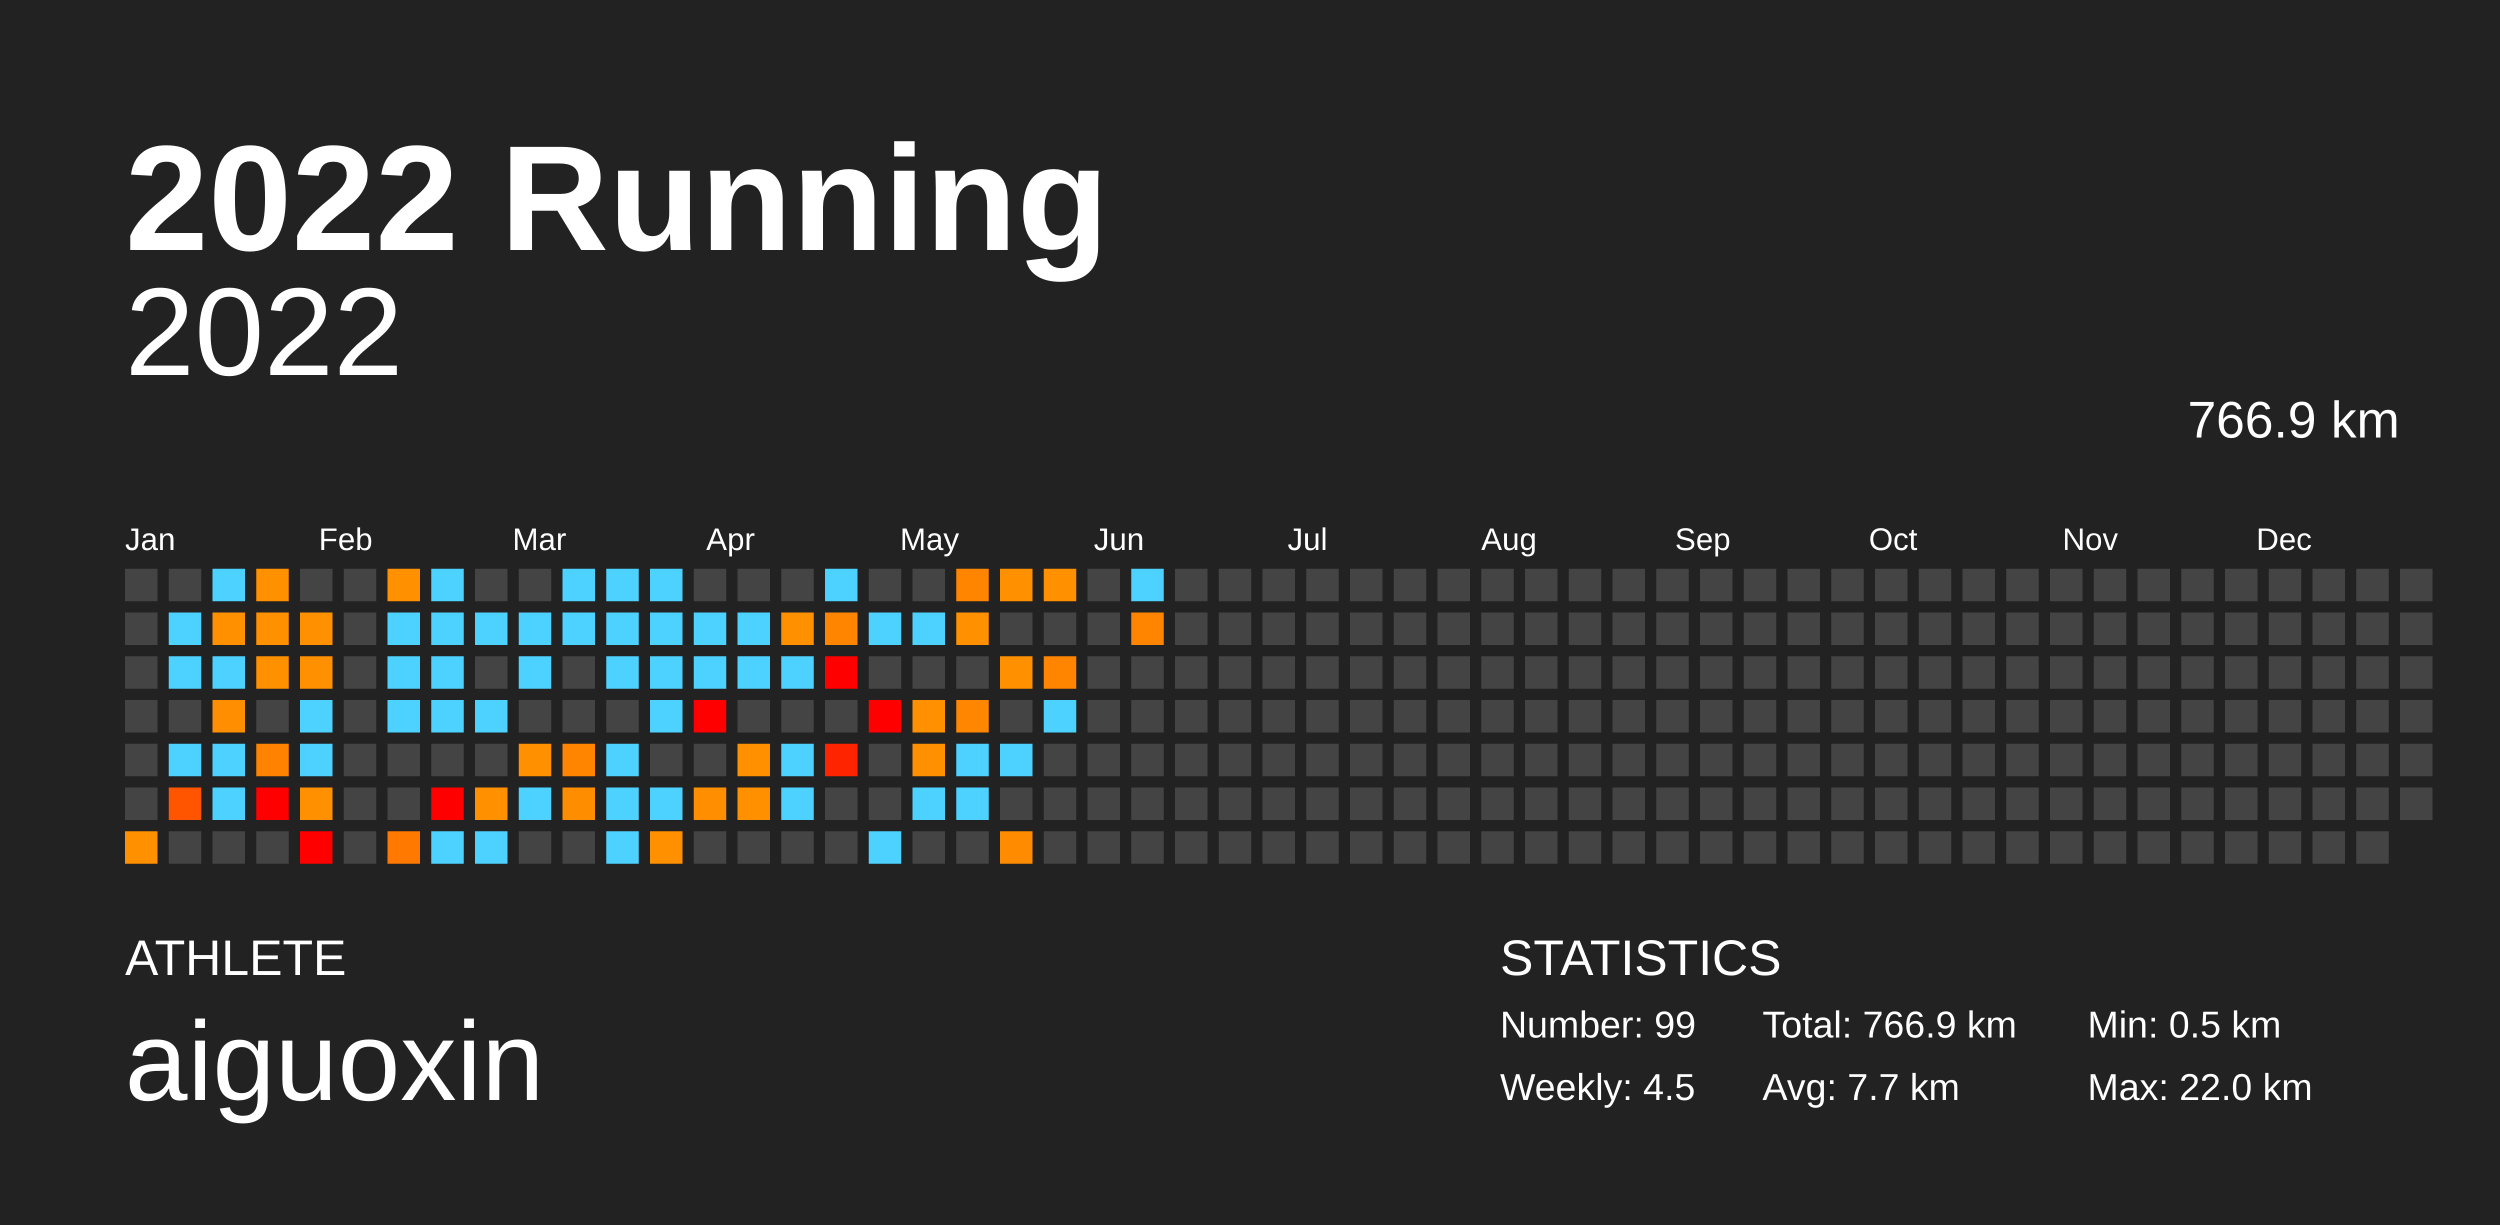
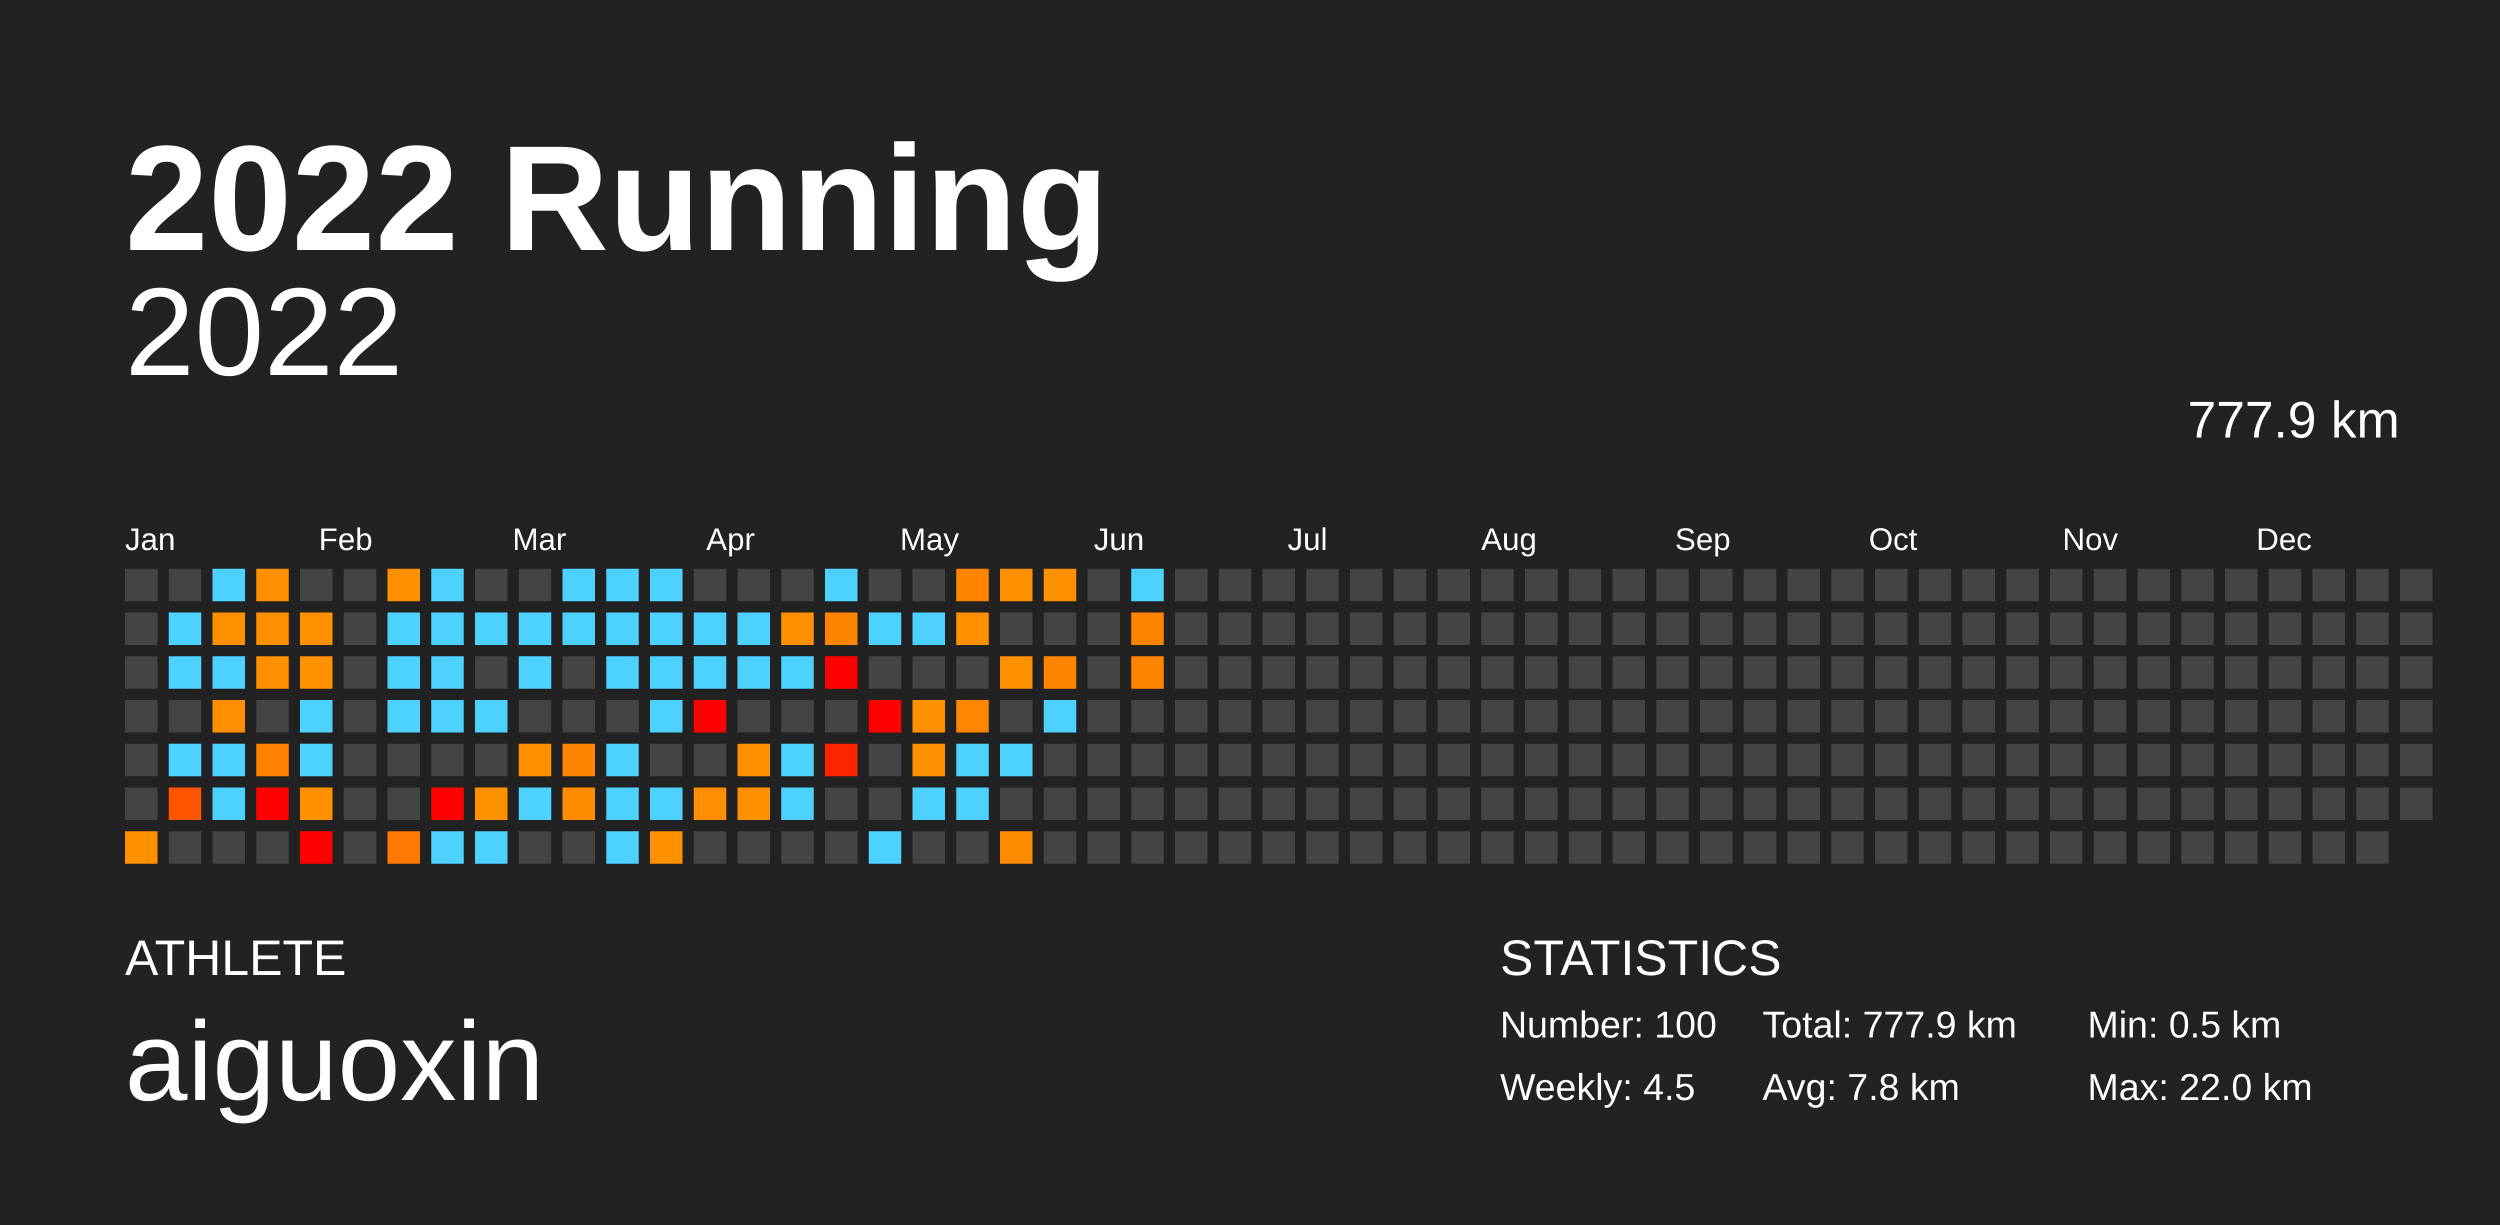
<svg xmlns="http://www.w3.org/2000/svg" baseProfile="full" height="98mm" version="1.1" viewBox="0,0,200,98" width="200mm">
  <defs />
  <rect fill="#222222" height="98" width="200" x="0" y="0" />
  <text fill="#FFFFFF" style="font-size:12px; font-family:Arial; font-weight:bold;" x="10" y="20">2022 Running</text>
  <text fill="#FFFFFF" style="font-size:4px; font-family:Arial" x="10" y="78">ATHLETE</text>
  <text fill="#FFFFFF" style="font-size:9px; font-family:Arial" x="10" y="88">aiguoxin</text>
  <text fill="#FFFFFF" style="font-size:4px; font-family:Arial" x="120" y="78">STATISTICS</text>
-   <text fill="#FFFFFF" style="font-size:3px; font-family:Arial" x="120" y="83">Number: 99</text>
+   <text fill="#FFFFFF" style="font-size:3px; font-family:Arial" x="120" y="83">Number: 100</text>
  <text fill="#FFFFFF" style="font-size:3px; font-family:Arial" x="120" y="88">Weekly: 4.5</text>
-   <text fill="#FFFFFF" style="font-size:3px; font-family:Arial" x="141" y="83">Total: 766.9 km</text>
-   <text fill="#FFFFFF" style="font-size:3px; font-family:Arial" x="141" y="88">Avg: 7.7 km</text>
+   <text fill="#FFFFFF" style="font-size:3px; font-family:Arial" x="141" y="83">Total: 777.9 km</text>
+   <text fill="#FFFFFF" style="font-size:3px; font-family:Arial" x="141" y="88">Avg: 7.8 km</text>
  <text fill="#FFFFFF" style="font-size:3px; font-family:Arial" x="167" y="83">Min: 0.5 km</text>
  <text fill="#FFFFFF" style="font-size:3px; font-family:Arial" x="167" y="88">Max: 22.0 km</text>
  <text alignment-baseline="hanging" fill="#FFFFFF" style="font-size:10.0px; font-family:Arial;" x="10" y="30">2022</text>
-   <text alignment-baseline="hanging" fill="#FFFFFF" style="font-size:4.125px; font-family:Arial;" x="175" y="35">766.9 km</text>
+   <text alignment-baseline="hanging" fill="#FFFFFF" style="font-size:4.125px; font-family:Arial;" x="175" y="35">777.9 km</text>
  <text fill="#FFFFFF" style="font-size:2.5px; font-family:Arial" x="10.0" y="44">Jan</text>
  <text fill="#FFFFFF" style="font-size:2.5px; font-family:Arial" x="25.5" y="44">Feb</text>
  <text fill="#FFFFFF" style="font-size:2.5px; font-family:Arial" x="41.0" y="44">Mar</text>
  <text fill="#FFFFFF" style="font-size:2.5px; font-family:Arial" x="56.5" y="44">Apr</text>
  <text fill="#FFFFFF" style="font-size:2.5px; font-family:Arial" x="72.0" y="44">May</text>
  <text fill="#FFFFFF" style="font-size:2.5px; font-family:Arial" x="87.5" y="44">Jun</text>
  <text fill="#FFFFFF" style="font-size:2.5px; font-family:Arial" x="103.0" y="44">Jul</text>
  <text fill="#FFFFFF" style="font-size:2.5px; font-family:Arial" x="118.5" y="44">Aug</text>
  <text fill="#FFFFFF" style="font-size:2.5px; font-family:Arial" x="134.0" y="44">Sep</text>
  <text fill="#FFFFFF" style="font-size:2.5px; font-family:Arial" x="149.5" y="44">Oct</text>
  <text fill="#FFFFFF" style="font-size:2.5px; font-family:Arial" x="165.0" y="44">Nov</text>
  <text fill="#FFFFFF" style="font-size:2.5px; font-family:Arial" x="180.5" y="44">Dec</text>
  <rect fill="#444444" height="2.6" width="2.6" x="10.0" y="45.5" />
  <rect fill="#444444" height="2.6" width="2.6" x="10.0" y="49.0" />
  <rect fill="#444444" height="2.6" width="2.6" x="10.0" y="52.5" />
  <rect fill="#444444" height="2.6" width="2.6" x="10.0" y="56.0" />
  <rect fill="#444444" height="2.6" width="2.6" x="10.0" y="59.5" />
  <rect fill="#444444" height="2.6" width="2.6" x="10.0" y="63.0" />
  <rect fill="#ff9000" height="2.6" width="2.6" x="10.0" y="66.5" />
  <rect fill="#444444" height="2.6" width="2.6" x="13.5" y="45.5" />
  <rect fill="#4dd2ff" height="2.6" width="2.6" x="13.5" y="49.0" />
  <rect fill="#4dd2ff" height="2.6" width="2.6" x="13.5" y="52.5" />
  <rect fill="#444444" height="2.6" width="2.6" x="13.5" y="56.0" />
  <rect fill="#4dd2ff" height="2.6" width="2.6" x="13.5" y="59.5" />
  <rect fill="#ff5400" height="2.6" width="2.6" x="13.5" y="63.0" />
  <rect fill="#444444" height="2.6" width="2.6" x="13.5" y="66.5" />
  <rect fill="#4dd2ff" height="2.6" width="2.6" x="17.0" y="45.5" />
  <rect fill="#ff9000" height="2.6" width="2.6" x="17.0" y="49.0" />
  <rect fill="#4dd2ff" height="2.6" width="2.6" x="17.0" y="52.5" />
  <rect fill="#ff8f00" height="2.6" width="2.6" x="17.0" y="56.0" />
  <rect fill="#4dd2ff" height="2.6" width="2.6" x="17.0" y="59.5" />
  <rect fill="#4dd2ff" height="2.6" width="2.6" x="17.0" y="63.0" />
  <rect fill="#444444" height="2.6" width="2.6" x="17.0" y="66.5" />
  <rect fill="#ff9000" height="2.6" width="2.6" x="20.5" y="45.5" />
  <rect fill="#ff9000" height="2.6" width="2.6" x="20.5" y="49.0" />
  <rect fill="#ff9000" height="2.6" width="2.6" x="20.5" y="52.5" />
  <rect fill="#444444" height="2.6" width="2.6" x="20.5" y="56.0" />
  <rect fill="#ff8300" height="2.6" width="2.6" x="20.5" y="59.5" />
  <rect fill="red" height="2.6" width="2.6" x="20.5" y="63.0" />
  <rect fill="#444444" height="2.6" width="2.6" x="20.5" y="66.5" />
  <rect fill="#444444" height="2.6" width="2.6" x="24.0" y="45.5" />
  <rect fill="#ff9000" height="2.6" width="2.6" x="24.0" y="49.0" />
  <rect fill="#ff9000" height="2.6" width="2.6" x="24.0" y="52.5" />
  <rect fill="#4dd2ff" height="2.6" width="2.6" x="24.0" y="56.0" />
  <rect fill="#4dd2ff" height="2.6" width="2.6" x="24.0" y="59.5" />
  <rect fill="#ff9000" height="2.6" width="2.6" x="24.0" y="63.0" />
  <rect fill="red" height="2.6" width="2.6" x="24.0" y="66.5" />
  <rect fill="#444444" height="2.6" width="2.6" x="27.5" y="45.5" />
  <rect fill="#444444" height="2.6" width="2.6" x="27.5" y="49.0" />
  <rect fill="#444444" height="2.6" width="2.6" x="27.5" y="52.5" />
  <rect fill="#444444" height="2.6" width="2.6" x="27.5" y="56.0" />
  <rect fill="#444444" height="2.6" width="2.6" x="27.5" y="59.5" />
  <rect fill="#444444" height="2.6" width="2.6" x="27.5" y="63.0" />
  <rect fill="#444444" height="2.6" width="2.6" x="27.5" y="66.5" />
  <rect fill="#ff9000" height="2.6" width="2.6" x="31.0" y="45.5" />
  <rect fill="#4dd2ff" height="2.6" width="2.6" x="31.0" y="49.0" />
  <rect fill="#4dd2ff" height="2.6" width="2.6" x="31.0" y="52.5" />
  <rect fill="#4dd2ff" height="2.6" width="2.6" x="31.0" y="56.0" />
  <rect fill="#444444" height="2.6" width="2.6" x="31.0" y="59.5" />
  <rect fill="#444444" height="2.6" width="2.6" x="31.0" y="63.0" />
  <rect fill="#ff7800" height="2.6" width="2.6" x="31.0" y="66.5" />
  <rect fill="#4dd2ff" height="2.6" width="2.6" x="34.5" y="45.5" />
  <rect fill="#4dd2ff" height="2.6" width="2.6" x="34.5" y="49.0" />
  <rect fill="#4dd2ff" height="2.6" width="2.6" x="34.5" y="52.5" />
  <rect fill="#4dd2ff" height="2.6" width="2.6" x="34.5" y="56.0" />
  <rect fill="#444444" height="2.6" width="2.6" x="34.5" y="59.5" />
  <rect fill="red" height="2.6" width="2.6" x="34.5" y="63.0" />
  <rect fill="#4dd2ff" height="2.6" width="2.6" x="34.5" y="66.5" />
  <rect fill="#444444" height="2.6" width="2.6" x="38.0" y="45.5" />
  <rect fill="#4dd2ff" height="2.6" width="2.6" x="38.0" y="49.0" />
  <rect fill="#444444" height="2.6" width="2.6" x="38.0" y="52.5" />
  <rect fill="#4dd2ff" height="2.6" width="2.6" x="38.0" y="56.0" />
  <rect fill="#444444" height="2.6" width="2.6" x="38.0" y="59.5" />
  <rect fill="#ff9000" height="2.6" width="2.6" x="38.0" y="63.0" />
  <rect fill="#4dd2ff" height="2.6" width="2.6" x="38.0" y="66.5" />
  <rect fill="#444444" height="2.6" width="2.6" x="41.5" y="45.5" />
  <rect fill="#4dd2ff" height="2.6" width="2.6" x="41.5" y="49.0" />
  <rect fill="#4dd2ff" height="2.6" width="2.6" x="41.5" y="52.5" />
  <rect fill="#444444" height="2.6" width="2.6" x="41.5" y="56.0" />
  <rect fill="#ff9000" height="2.6" width="2.6" x="41.5" y="59.5" />
  <rect fill="#4dd2ff" height="2.6" width="2.6" x="41.5" y="63.0" />
  <rect fill="#444444" height="2.6" width="2.6" x="41.5" y="66.5" />
  <rect fill="#4dd2ff" height="2.6" width="2.6" x="45.0" y="45.5" />
  <rect fill="#4dd2ff" height="2.6" width="2.6" x="45.0" y="49.0" />
  <rect fill="#444444" height="2.6" width="2.6" x="45.0" y="52.5" />
  <rect fill="#444444" height="2.6" width="2.6" x="45.0" y="56.0" />
  <rect fill="#ff8400" height="2.6" width="2.6" x="45.0" y="59.5" />
  <rect fill="#ff8d00" height="2.6" width="2.6" x="45.0" y="63.0" />
  <rect fill="#444444" height="2.6" width="2.6" x="45.0" y="66.5" />
  <rect fill="#4dd2ff" height="2.6" width="2.6" x="48.5" y="45.5" />
  <rect fill="#4dd2ff" height="2.6" width="2.6" x="48.5" y="49.0" />
  <rect fill="#4dd2ff" height="2.6" width="2.6" x="48.5" y="52.5" />
  <rect fill="#444444" height="2.6" width="2.6" x="48.5" y="56.0" />
  <rect fill="#4dd2ff" height="2.6" width="2.6" x="48.5" y="59.5" />
  <rect fill="#4dd2ff" height="2.6" width="2.6" x="48.5" y="63.0" />
  <rect fill="#4dd2ff" height="2.6" width="2.6" x="48.5" y="66.5" />
  <rect fill="#4dd2ff" height="2.6" width="2.6" x="52.0" y="45.5" />
  <rect fill="#4dd2ff" height="2.6" width="2.6" x="52.0" y="49.0" />
  <rect fill="#4dd2ff" height="2.6" width="2.6" x="52.0" y="52.5" />
  <rect fill="#4dd2ff" height="2.6" width="2.6" x="52.0" y="56.0" />
  <rect fill="#444444" height="2.6" width="2.6" x="52.0" y="59.5" />
  <rect fill="#4dd2ff" height="2.6" width="2.6" x="52.0" y="63.0" />
  <rect fill="#ff9000" height="2.6" width="2.6" x="52.0" y="66.5" />
  <rect fill="#444444" height="2.6" width="2.6" x="55.5" y="45.5" />
  <rect fill="#4dd2ff" height="2.6" width="2.6" x="55.5" y="49.0" />
  <rect fill="#4dd2ff" height="2.6" width="2.6" x="55.5" y="52.5" />
  <rect fill="red" height="2.6" width="2.6" x="55.5" y="56.0" />
  <rect fill="#444444" height="2.6" width="2.6" x="55.5" y="59.5" />
  <rect fill="#ff8e00" height="2.6" width="2.6" x="55.5" y="63.0" />
  <rect fill="#444444" height="2.6" width="2.6" x="55.5" y="66.5" />
  <rect fill="#444444" height="2.6" width="2.6" x="59.0" y="45.5" />
  <rect fill="#4dd2ff" height="2.6" width="2.6" x="59.0" y="49.0" />
  <rect fill="#4dd2ff" height="2.6" width="2.6" x="59.0" y="52.5" />
  <rect fill="#444444" height="2.6" width="2.6" x="59.0" y="56.0" />
  <rect fill="#ff9000" height="2.6" width="2.6" x="59.0" y="59.5" />
  <rect fill="#ff9000" height="2.6" width="2.6" x="59.0" y="63.0" />
  <rect fill="#444444" height="2.6" width="2.6" x="59.0" y="66.5" />
  <rect fill="#444444" height="2.6" width="2.6" x="62.5" y="45.5" />
  <rect fill="#ff9000" height="2.6" width="2.6" x="62.5" y="49.0" />
  <rect fill="#4dd2ff" height="2.6" width="2.6" x="62.5" y="52.5" />
  <rect fill="#444444" height="2.6" width="2.6" x="62.5" y="56.0" />
  <rect fill="#4dd2ff" height="2.6" width="2.6" x="62.5" y="59.5" />
  <rect fill="#4dd2ff" height="2.6" width="2.6" x="62.5" y="63.0" />
  <rect fill="#444444" height="2.6" width="2.6" x="62.5" y="66.5" />
  <rect fill="#4dd2ff" height="2.6" width="2.6" x="66.0" y="45.5" />
  <rect fill="#ff8400" height="2.6" width="2.6" x="66.0" y="49.0" />
  <rect fill="red" height="2.6" width="2.6" x="66.0" y="52.5" />
  <rect fill="#444444" height="2.6" width="2.6" x="66.0" y="56.0" />
  <rect fill="#ff2400" height="2.6" width="2.6" x="66.0" y="59.5" />
  <rect fill="#444444" height="2.6" width="2.6" x="66.0" y="63.0" />
  <rect fill="#444444" height="2.6" width="2.6" x="66.0" y="66.5" />
  <rect fill="#444444" height="2.6" width="2.6" x="69.5" y="45.5" />
  <rect fill="#4dd2ff" height="2.6" width="2.6" x="69.5" y="49.0" />
  <rect fill="#444444" height="2.6" width="2.6" x="69.5" y="52.5" />
  <rect fill="red" height="2.6" width="2.6" x="69.5" y="56.0" />
  <rect fill="#444444" height="2.6" width="2.6" x="69.5" y="59.5" />
  <rect fill="#444444" height="2.6" width="2.6" x="69.5" y="63.0" />
  <rect fill="#4dd2ff" height="2.6" width="2.6" x="69.5" y="66.5" />
  <rect fill="#444444" height="2.6" width="2.6" x="73.0" y="45.5" />
  <rect fill="#4dd2ff" height="2.6" width="2.6" x="73.0" y="49.0" />
  <rect fill="#444444" height="2.6" width="2.6" x="73.0" y="52.5" />
  <rect fill="#ff9000" height="2.6" width="2.6" x="73.0" y="56.0" />
  <rect fill="#ff9000" height="2.6" width="2.6" x="73.0" y="59.5" />
  <rect fill="#4dd2ff" height="2.6" width="2.6" x="73.0" y="63.0" />
  <rect fill="#444444" height="2.6" width="2.6" x="73.0" y="66.5" />
  <rect fill="#ff8400" height="2.6" width="2.6" x="76.5" y="45.5" />
  <rect fill="#ff9000" height="2.6" width="2.6" x="76.5" y="49.0" />
  <rect fill="#444444" height="2.6" width="2.6" x="76.5" y="52.5" />
  <rect fill="#ff8600" height="2.6" width="2.6" x="76.5" y="56.0" />
  <rect fill="#4dd2ff" height="2.6" width="2.6" x="76.5" y="59.5" />
  <rect fill="#4dd2ff" height="2.6" width="2.6" x="76.5" y="63.0" />
  <rect fill="#444444" height="2.6" width="2.6" x="76.5" y="66.5" />
  <rect fill="#ff9000" height="2.6" width="2.6" x="80.0" y="45.5" />
  <rect fill="#444444" height="2.6" width="2.6" x="80.0" y="49.0" />
  <rect fill="#ff9000" height="2.6" width="2.6" x="80.0" y="52.5" />
  <rect fill="#444444" height="2.6" width="2.6" x="80.0" y="56.0" />
  <rect fill="#4dd2ff" height="2.6" width="2.6" x="80.0" y="59.5" />
  <rect fill="#444444" height="2.6" width="2.6" x="80.0" y="63.0" />
  <rect fill="#ff8c00" height="2.6" width="2.6" x="80.0" y="66.5" />
  <rect fill="#ff9000" height="2.6" width="2.6" x="83.5" y="45.5" />
  <rect fill="#444444" height="2.6" width="2.6" x="83.5" y="49.0" />
  <rect fill="#ff8400" height="2.6" width="2.6" x="83.5" y="52.5" />
  <rect fill="#4dd2ff" height="2.6" width="2.6" x="83.5" y="56.0" />
  <rect fill="#444444" height="2.6" width="2.6" x="83.5" y="59.5" />
  <rect fill="#444444" height="2.6" width="2.6" x="83.5" y="63.0" />
  <rect fill="#444444" height="2.6" width="2.6" x="83.5" y="66.5" />
  <rect fill="#444444" height="2.6" width="2.6" x="87.0" y="45.5" />
  <rect fill="#444444" height="2.6" width="2.6" x="87.0" y="49.0" />
  <rect fill="#444444" height="2.6" width="2.6" x="87.0" y="52.5" />
  <rect fill="#444444" height="2.6" width="2.6" x="87.0" y="56.0" />
  <rect fill="#444444" height="2.6" width="2.6" x="87.0" y="59.5" />
  <rect fill="#444444" height="2.6" width="2.6" x="87.0" y="63.0" />
  <rect fill="#444444" height="2.6" width="2.6" x="87.0" y="66.5" />
  <rect fill="#4dd2ff" height="2.6" width="2.6" x="90.5" y="45.5" />
  <rect fill="#ff8400" height="2.6" width="2.6" x="90.5" y="49.0" />
-   <rect fill="#444444" height="2.6" width="2.6" x="90.5" y="52.5" />
+   <rect fill="#ff8400" height="2.6" width="2.6" x="90.5" y="52.5" />
  <rect fill="#444444" height="2.6" width="2.6" x="90.5" y="56.0" />
  <rect fill="#444444" height="2.6" width="2.6" x="90.5" y="59.5" />
  <rect fill="#444444" height="2.6" width="2.6" x="90.5" y="63.0" />
  <rect fill="#444444" height="2.6" width="2.6" x="90.5" y="66.5" />
  <rect fill="#444444" height="2.6" width="2.6" x="94.0" y="45.5" />
  <rect fill="#444444" height="2.6" width="2.6" x="94.0" y="49.0" />
  <rect fill="#444444" height="2.6" width="2.6" x="94.0" y="52.5" />
  <rect fill="#444444" height="2.6" width="2.6" x="94.0" y="56.0" />
  <rect fill="#444444" height="2.6" width="2.6" x="94.0" y="59.5" />
  <rect fill="#444444" height="2.6" width="2.6" x="94.0" y="63.0" />
  <rect fill="#444444" height="2.6" width="2.6" x="94.0" y="66.5" />
  <rect fill="#444444" height="2.6" width="2.6" x="97.5" y="45.5" />
  <rect fill="#444444" height="2.6" width="2.6" x="97.5" y="49.0" />
  <rect fill="#444444" height="2.6" width="2.6" x="97.5" y="52.5" />
  <rect fill="#444444" height="2.6" width="2.6" x="97.5" y="56.0" />
  <rect fill="#444444" height="2.6" width="2.6" x="97.5" y="59.5" />
  <rect fill="#444444" height="2.6" width="2.6" x="97.5" y="63.0" />
  <rect fill="#444444" height="2.6" width="2.6" x="97.5" y="66.5" />
  <rect fill="#444444" height="2.6" width="2.6" x="101.0" y="45.5" />
  <rect fill="#444444" height="2.6" width="2.6" x="101.0" y="49.0" />
  <rect fill="#444444" height="2.6" width="2.6" x="101.0" y="52.5" />
  <rect fill="#444444" height="2.6" width="2.6" x="101.0" y="56.0" />
  <rect fill="#444444" height="2.6" width="2.6" x="101.0" y="59.5" />
  <rect fill="#444444" height="2.6" width="2.6" x="101.0" y="63.0" />
  <rect fill="#444444" height="2.6" width="2.6" x="101.0" y="66.5" />
  <rect fill="#444444" height="2.6" width="2.6" x="104.5" y="45.5" />
  <rect fill="#444444" height="2.6" width="2.6" x="104.5" y="49.0" />
  <rect fill="#444444" height="2.6" width="2.6" x="104.5" y="52.5" />
  <rect fill="#444444" height="2.6" width="2.6" x="104.5" y="56.0" />
  <rect fill="#444444" height="2.6" width="2.6" x="104.5" y="59.5" />
  <rect fill="#444444" height="2.6" width="2.6" x="104.5" y="63.0" />
  <rect fill="#444444" height="2.6" width="2.6" x="104.5" y="66.5" />
  <rect fill="#444444" height="2.6" width="2.6" x="108.0" y="45.5" />
  <rect fill="#444444" height="2.6" width="2.6" x="108.0" y="49.0" />
  <rect fill="#444444" height="2.6" width="2.6" x="108.0" y="52.5" />
  <rect fill="#444444" height="2.6" width="2.6" x="108.0" y="56.0" />
  <rect fill="#444444" height="2.6" width="2.6" x="108.0" y="59.5" />
  <rect fill="#444444" height="2.6" width="2.6" x="108.0" y="63.0" />
  <rect fill="#444444" height="2.6" width="2.6" x="108.0" y="66.5" />
  <rect fill="#444444" height="2.6" width="2.6" x="111.5" y="45.5" />
  <rect fill="#444444" height="2.6" width="2.6" x="111.5" y="49.0" />
  <rect fill="#444444" height="2.6" width="2.6" x="111.5" y="52.5" />
  <rect fill="#444444" height="2.6" width="2.6" x="111.5" y="56.0" />
  <rect fill="#444444" height="2.6" width="2.6" x="111.5" y="59.5" />
  <rect fill="#444444" height="2.6" width="2.6" x="111.5" y="63.0" />
  <rect fill="#444444" height="2.6" width="2.6" x="111.5" y="66.5" />
  <rect fill="#444444" height="2.6" width="2.6" x="115.0" y="45.5" />
  <rect fill="#444444" height="2.6" width="2.6" x="115.0" y="49.0" />
  <rect fill="#444444" height="2.6" width="2.6" x="115.0" y="52.5" />
  <rect fill="#444444" height="2.6" width="2.6" x="115.0" y="56.0" />
  <rect fill="#444444" height="2.6" width="2.6" x="115.0" y="59.5" />
  <rect fill="#444444" height="2.6" width="2.6" x="115.0" y="63.0" />
  <rect fill="#444444" height="2.6" width="2.6" x="115.0" y="66.5" />
  <rect fill="#444444" height="2.6" width="2.6" x="118.5" y="45.5" />
  <rect fill="#444444" height="2.6" width="2.6" x="118.5" y="49.0" />
  <rect fill="#444444" height="2.6" width="2.6" x="118.5" y="52.5" />
  <rect fill="#444444" height="2.6" width="2.6" x="118.5" y="56.0" />
  <rect fill="#444444" height="2.6" width="2.6" x="118.5" y="59.5" />
  <rect fill="#444444" height="2.6" width="2.6" x="118.5" y="63.0" />
  <rect fill="#444444" height="2.6" width="2.6" x="118.5" y="66.5" />
  <rect fill="#444444" height="2.6" width="2.6" x="122.0" y="45.5" />
  <rect fill="#444444" height="2.6" width="2.6" x="122.0" y="49.0" />
  <rect fill="#444444" height="2.6" width="2.6" x="122.0" y="52.5" />
  <rect fill="#444444" height="2.6" width="2.6" x="122.0" y="56.0" />
  <rect fill="#444444" height="2.6" width="2.6" x="122.0" y="59.5" />
  <rect fill="#444444" height="2.6" width="2.6" x="122.0" y="63.0" />
  <rect fill="#444444" height="2.6" width="2.6" x="122.0" y="66.5" />
  <rect fill="#444444" height="2.6" width="2.6" x="125.5" y="45.5" />
  <rect fill="#444444" height="2.6" width="2.6" x="125.5" y="49.0" />
  <rect fill="#444444" height="2.6" width="2.6" x="125.5" y="52.5" />
  <rect fill="#444444" height="2.6" width="2.6" x="125.5" y="56.0" />
  <rect fill="#444444" height="2.6" width="2.6" x="125.5" y="59.5" />
  <rect fill="#444444" height="2.6" width="2.6" x="125.5" y="63.0" />
  <rect fill="#444444" height="2.6" width="2.6" x="125.5" y="66.5" />
  <rect fill="#444444" height="2.6" width="2.6" x="129.0" y="45.5" />
  <rect fill="#444444" height="2.6" width="2.6" x="129.0" y="49.0" />
  <rect fill="#444444" height="2.6" width="2.6" x="129.0" y="52.5" />
  <rect fill="#444444" height="2.6" width="2.6" x="129.0" y="56.0" />
  <rect fill="#444444" height="2.6" width="2.6" x="129.0" y="59.5" />
  <rect fill="#444444" height="2.6" width="2.6" x="129.0" y="63.0" />
  <rect fill="#444444" height="2.6" width="2.6" x="129.0" y="66.5" />
  <rect fill="#444444" height="2.6" width="2.6" x="132.5" y="45.5" />
  <rect fill="#444444" height="2.6" width="2.6" x="132.5" y="49.0" />
  <rect fill="#444444" height="2.6" width="2.6" x="132.5" y="52.5" />
  <rect fill="#444444" height="2.6" width="2.6" x="132.5" y="56.0" />
  <rect fill="#444444" height="2.6" width="2.6" x="132.5" y="59.5" />
  <rect fill="#444444" height="2.6" width="2.6" x="132.5" y="63.0" />
  <rect fill="#444444" height="2.6" width="2.6" x="132.5" y="66.5" />
  <rect fill="#444444" height="2.6" width="2.6" x="136.0" y="45.5" />
  <rect fill="#444444" height="2.6" width="2.6" x="136.0" y="49.0" />
  <rect fill="#444444" height="2.6" width="2.6" x="136.0" y="52.5" />
  <rect fill="#444444" height="2.6" width="2.6" x="136.0" y="56.0" />
  <rect fill="#444444" height="2.6" width="2.6" x="136.0" y="59.5" />
  <rect fill="#444444" height="2.6" width="2.6" x="136.0" y="63.0" />
  <rect fill="#444444" height="2.6" width="2.6" x="136.0" y="66.5" />
  <rect fill="#444444" height="2.6" width="2.6" x="139.5" y="45.5" />
  <rect fill="#444444" height="2.6" width="2.6" x="139.5" y="49.0" />
  <rect fill="#444444" height="2.6" width="2.6" x="139.5" y="52.5" />
  <rect fill="#444444" height="2.6" width="2.6" x="139.5" y="56.0" />
  <rect fill="#444444" height="2.6" width="2.6" x="139.5" y="59.5" />
  <rect fill="#444444" height="2.6" width="2.6" x="139.5" y="63.0" />
  <rect fill="#444444" height="2.6" width="2.6" x="139.5" y="66.5" />
  <rect fill="#444444" height="2.6" width="2.6" x="143.0" y="45.5" />
  <rect fill="#444444" height="2.6" width="2.6" x="143.0" y="49.0" />
  <rect fill="#444444" height="2.6" width="2.6" x="143.0" y="52.5" />
  <rect fill="#444444" height="2.6" width="2.6" x="143.0" y="56.0" />
  <rect fill="#444444" height="2.6" width="2.6" x="143.0" y="59.5" />
  <rect fill="#444444" height="2.6" width="2.6" x="143.0" y="63.0" />
  <rect fill="#444444" height="2.6" width="2.6" x="143.0" y="66.5" />
  <rect fill="#444444" height="2.6" width="2.6" x="146.5" y="45.5" />
  <rect fill="#444444" height="2.6" width="2.6" x="146.5" y="49.0" />
  <rect fill="#444444" height="2.6" width="2.6" x="146.5" y="52.5" />
  <rect fill="#444444" height="2.6" width="2.6" x="146.5" y="56.0" />
  <rect fill="#444444" height="2.6" width="2.6" x="146.5" y="59.5" />
  <rect fill="#444444" height="2.6" width="2.6" x="146.5" y="63.0" />
  <rect fill="#444444" height="2.6" width="2.6" x="146.5" y="66.5" />
  <rect fill="#444444" height="2.6" width="2.6" x="150.0" y="45.5" />
  <rect fill="#444444" height="2.6" width="2.6" x="150.0" y="49.0" />
  <rect fill="#444444" height="2.6" width="2.6" x="150.0" y="52.5" />
  <rect fill="#444444" height="2.6" width="2.6" x="150.0" y="56.0" />
  <rect fill="#444444" height="2.6" width="2.6" x="150.0" y="59.5" />
  <rect fill="#444444" height="2.6" width="2.6" x="150.0" y="63.0" />
  <rect fill="#444444" height="2.6" width="2.6" x="150.0" y="66.5" />
  <rect fill="#444444" height="2.6" width="2.6" x="153.5" y="45.5" />
  <rect fill="#444444" height="2.6" width="2.6" x="153.5" y="49.0" />
  <rect fill="#444444" height="2.6" width="2.6" x="153.5" y="52.5" />
  <rect fill="#444444" height="2.6" width="2.6" x="153.5" y="56.0" />
  <rect fill="#444444" height="2.6" width="2.6" x="153.5" y="59.5" />
  <rect fill="#444444" height="2.6" width="2.6" x="153.5" y="63.0" />
  <rect fill="#444444" height="2.6" width="2.6" x="153.5" y="66.5" />
  <rect fill="#444444" height="2.6" width="2.6" x="157.0" y="45.5" />
  <rect fill="#444444" height="2.6" width="2.6" x="157.0" y="49.0" />
  <rect fill="#444444" height="2.6" width="2.6" x="157.0" y="52.5" />
  <rect fill="#444444" height="2.6" width="2.6" x="157.0" y="56.0" />
  <rect fill="#444444" height="2.6" width="2.6" x="157.0" y="59.5" />
  <rect fill="#444444" height="2.6" width="2.6" x="157.0" y="63.0" />
  <rect fill="#444444" height="2.6" width="2.6" x="157.0" y="66.5" />
  <rect fill="#444444" height="2.6" width="2.6" x="160.5" y="45.5" />
  <rect fill="#444444" height="2.6" width="2.6" x="160.5" y="49.0" />
  <rect fill="#444444" height="2.6" width="2.6" x="160.5" y="52.5" />
  <rect fill="#444444" height="2.6" width="2.6" x="160.5" y="56.0" />
  <rect fill="#444444" height="2.6" width="2.6" x="160.5" y="59.5" />
  <rect fill="#444444" height="2.6" width="2.6" x="160.5" y="63.0" />
  <rect fill="#444444" height="2.6" width="2.6" x="160.5" y="66.5" />
  <rect fill="#444444" height="2.6" width="2.6" x="164.0" y="45.5" />
  <rect fill="#444444" height="2.6" width="2.6" x="164.0" y="49.0" />
  <rect fill="#444444" height="2.6" width="2.6" x="164.0" y="52.5" />
  <rect fill="#444444" height="2.6" width="2.6" x="164.0" y="56.0" />
  <rect fill="#444444" height="2.6" width="2.6" x="164.0" y="59.5" />
  <rect fill="#444444" height="2.6" width="2.6" x="164.0" y="63.0" />
  <rect fill="#444444" height="2.6" width="2.6" x="164.0" y="66.5" />
  <rect fill="#444444" height="2.6" width="2.6" x="167.5" y="45.5" />
  <rect fill="#444444" height="2.6" width="2.6" x="167.5" y="49.0" />
  <rect fill="#444444" height="2.6" width="2.6" x="167.5" y="52.5" />
  <rect fill="#444444" height="2.6" width="2.6" x="167.5" y="56.0" />
  <rect fill="#444444" height="2.6" width="2.6" x="167.5" y="59.5" />
  <rect fill="#444444" height="2.6" width="2.6" x="167.5" y="63.0" />
  <rect fill="#444444" height="2.6" width="2.6" x="167.5" y="66.5" />
  <rect fill="#444444" height="2.6" width="2.6" x="171.0" y="45.5" />
  <rect fill="#444444" height="2.6" width="2.6" x="171.0" y="49.0" />
  <rect fill="#444444" height="2.6" width="2.6" x="171.0" y="52.5" />
  <rect fill="#444444" height="2.6" width="2.6" x="171.0" y="56.0" />
  <rect fill="#444444" height="2.6" width="2.6" x="171.0" y="59.5" />
  <rect fill="#444444" height="2.6" width="2.6" x="171.0" y="63.0" />
  <rect fill="#444444" height="2.6" width="2.6" x="171.0" y="66.5" />
  <rect fill="#444444" height="2.6" width="2.6" x="174.5" y="45.5" />
  <rect fill="#444444" height="2.6" width="2.6" x="174.5" y="49.0" />
  <rect fill="#444444" height="2.6" width="2.6" x="174.5" y="52.5" />
  <rect fill="#444444" height="2.6" width="2.6" x="174.5" y="56.0" />
  <rect fill="#444444" height="2.6" width="2.6" x="174.5" y="59.5" />
  <rect fill="#444444" height="2.6" width="2.6" x="174.5" y="63.0" />
  <rect fill="#444444" height="2.6" width="2.6" x="174.5" y="66.5" />
  <rect fill="#444444" height="2.6" width="2.6" x="178.0" y="45.5" />
  <rect fill="#444444" height="2.6" width="2.6" x="178.0" y="49.0" />
  <rect fill="#444444" height="2.6" width="2.6" x="178.0" y="52.5" />
  <rect fill="#444444" height="2.6" width="2.6" x="178.0" y="56.0" />
  <rect fill="#444444" height="2.6" width="2.6" x="178.0" y="59.5" />
  <rect fill="#444444" height="2.6" width="2.6" x="178.0" y="63.0" />
  <rect fill="#444444" height="2.6" width="2.6" x="178.0" y="66.5" />
  <rect fill="#444444" height="2.6" width="2.6" x="181.5" y="45.5" />
  <rect fill="#444444" height="2.6" width="2.6" x="181.5" y="49.0" />
  <rect fill="#444444" height="2.6" width="2.6" x="181.5" y="52.5" />
  <rect fill="#444444" height="2.6" width="2.6" x="181.5" y="56.0" />
  <rect fill="#444444" height="2.6" width="2.6" x="181.5" y="59.5" />
  <rect fill="#444444" height="2.6" width="2.6" x="181.5" y="63.0" />
  <rect fill="#444444" height="2.6" width="2.6" x="181.5" y="66.5" />
  <rect fill="#444444" height="2.6" width="2.6" x="185.0" y="45.5" />
  <rect fill="#444444" height="2.6" width="2.6" x="185.0" y="49.0" />
  <rect fill="#444444" height="2.6" width="2.6" x="185.0" y="52.5" />
  <rect fill="#444444" height="2.6" width="2.6" x="185.0" y="56.0" />
  <rect fill="#444444" height="2.6" width="2.6" x="185.0" y="59.5" />
  <rect fill="#444444" height="2.6" width="2.6" x="185.0" y="63.0" />
  <rect fill="#444444" height="2.6" width="2.6" x="185.0" y="66.5" />
  <rect fill="#444444" height="2.6" width="2.6" x="188.5" y="45.5" />
  <rect fill="#444444" height="2.6" width="2.6" x="188.5" y="49.0" />
  <rect fill="#444444" height="2.6" width="2.6" x="188.5" y="52.5" />
  <rect fill="#444444" height="2.6" width="2.6" x="188.5" y="56.0" />
  <rect fill="#444444" height="2.6" width="2.6" x="188.5" y="59.5" />
  <rect fill="#444444" height="2.6" width="2.6" x="188.5" y="63.0" />
  <rect fill="#444444" height="2.6" width="2.6" x="188.5" y="66.5" />
  <rect fill="#444444" height="2.6" width="2.6" x="192.0" y="45.5" />
  <rect fill="#444444" height="2.6" width="2.6" x="192.0" y="49.0" />
  <rect fill="#444444" height="2.6" width="2.6" x="192.0" y="52.5" />
  <rect fill="#444444" height="2.6" width="2.6" x="192.0" y="56.0" />
  <rect fill="#444444" height="2.6" width="2.6" x="192.0" y="59.5" />
  <rect fill="#444444" height="2.6" width="2.6" x="192.0" y="63.0" />
</svg>
